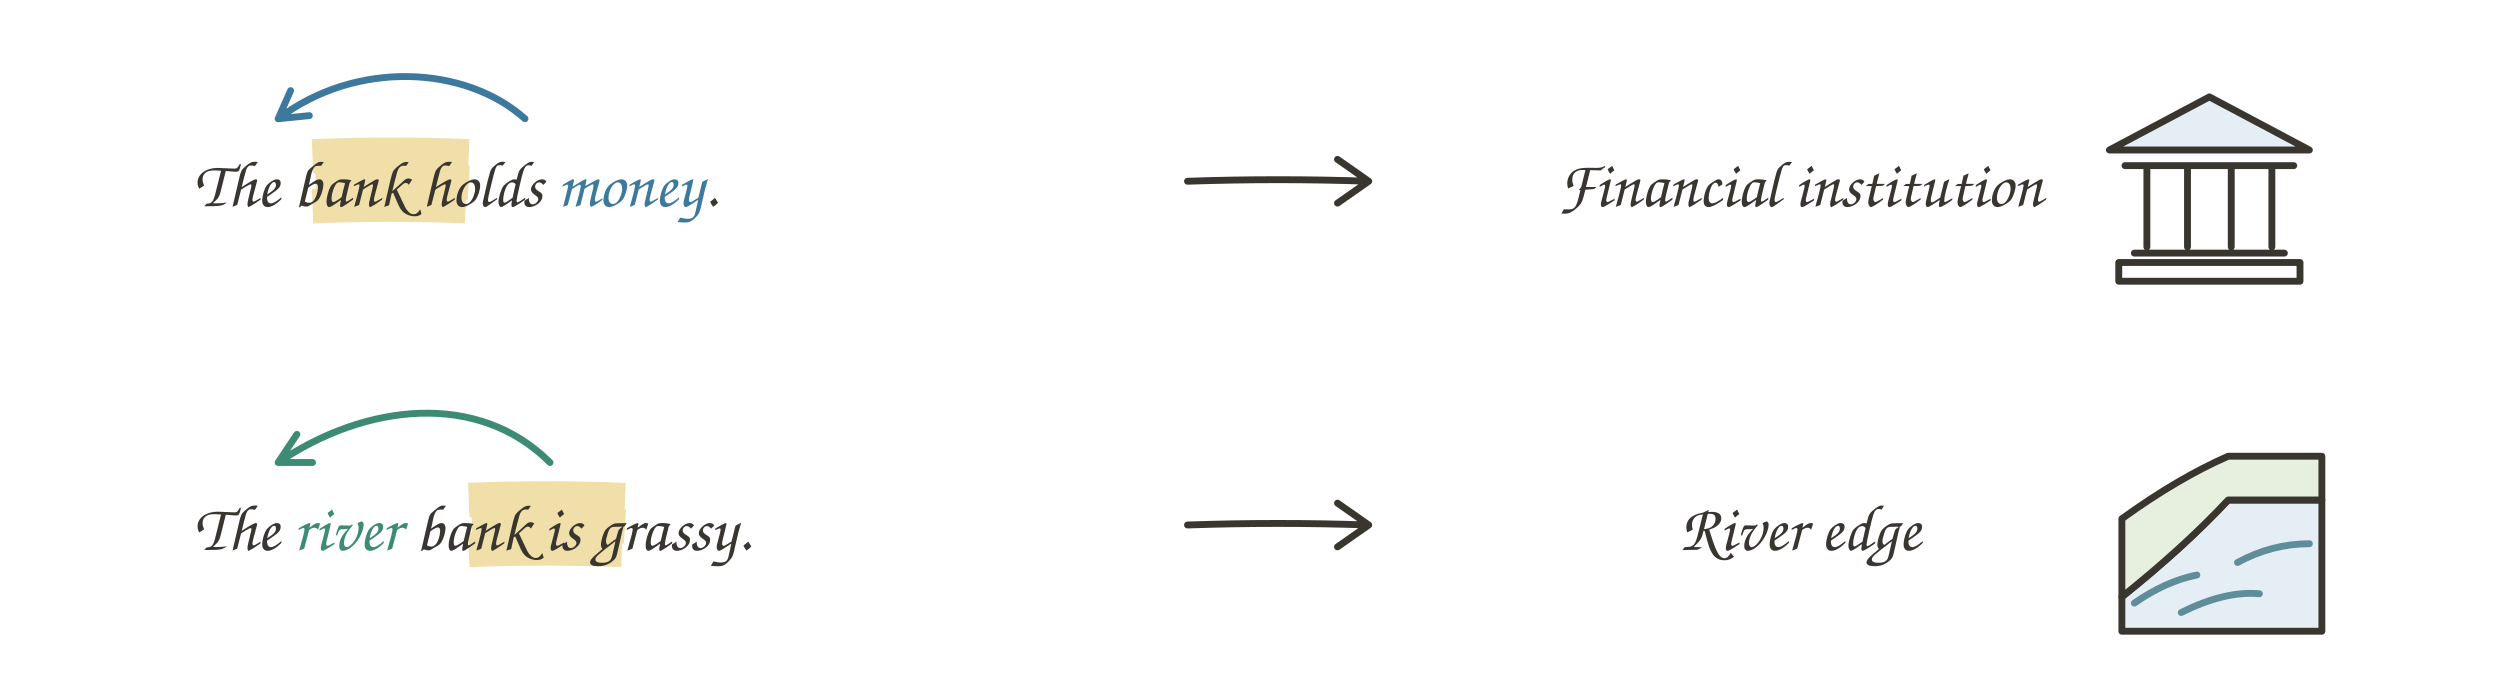
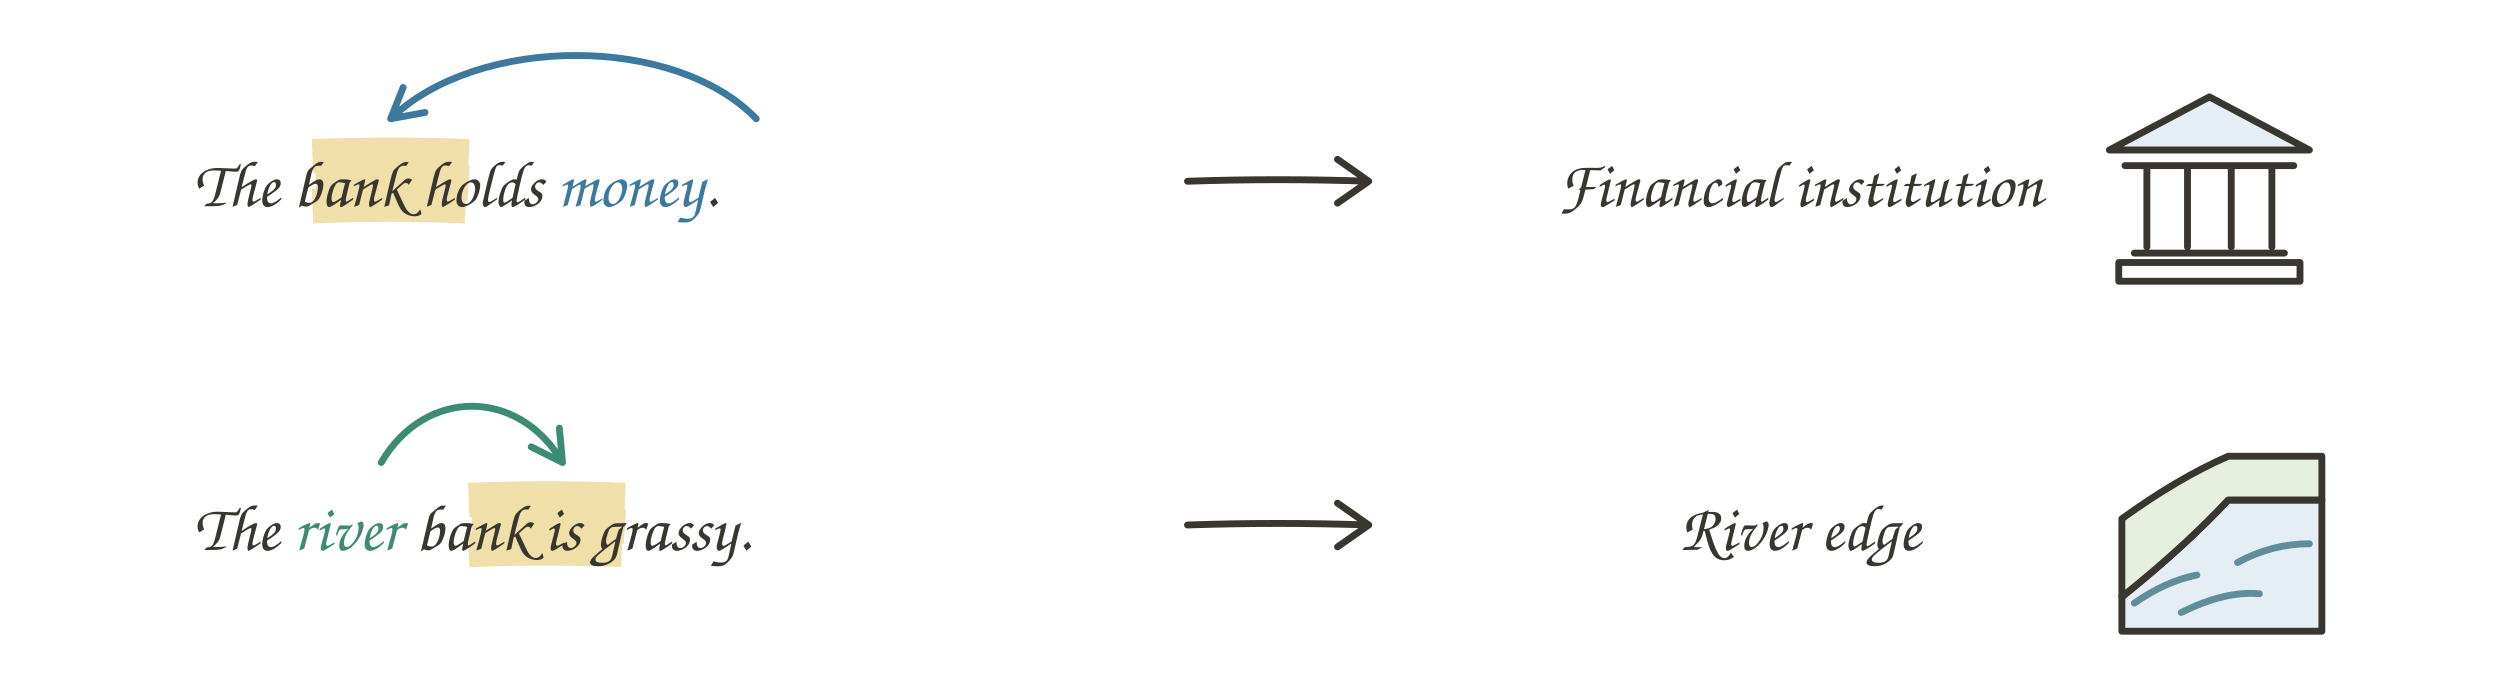
<svg xmlns="http://www.w3.org/2000/svg" width="800" height="219" viewBox="0 4 800 219" role="img" aria-labelledby="title desc">
  <style>text{fill:#393630;font-family:'Chalkboard SE','Segoe Print','Apple SD Gothic Neo','Noto Sans KR','Malgun Gothic',cursive;font-size:21px}.ink{fill:none;stroke:#393630;stroke-width:2.2;stroke-linecap:round;stroke-linejoin:round}</style>
  <g transform="translate(-5 0)">
    <g fill="none" stroke="#f1dfaa" stroke-width="11" stroke-linecap="butt">
      <path d="M105 54 Q130 53 155 54" />
      <path d="M106 62 Q131 61 155 62.5" />
      <path d="M105 70 Q130 69 154 70" />
    </g>
    <text x="67" y="70">The bank holds <tspan fill="#3d789d">money</tspan>.</text>
    <path class="ink" d="M385 62 Q414 61 443 62 M433 55 L443 62 L433 69" />
    <text x="581" y="70" text-anchor="middle">Financial institution</text>
    <g fill="none" stroke="#f1dfaa" stroke-width="11" stroke-linecap="butt">
      <path d="M155 164 Q180 163 205 164" />
      <path d="M156 172 Q181 171 205 172.5" />
      <path d="M155 180 Q180 179 204 180" />
    </g>
    <text x="67" y="180">The <tspan fill="#3d8b75">river</tspan> bank is grassy.</text>
    <path class="ink" d="M385 172 Q414 171 443 172 M433 165 L443 172 L433 179" />
    <text x="581" y="180" text-anchor="middle">River edge</text>
    <g class="ink" transform="translate(680 34)">
      <path d="M0 18 L32 1 L64 18 Z" fill="#e5eef5" />
      <path d="M5 23 H59 M8 51 H56 M3 54 H61 V60 H3 Z M12 24 V49 M25 24 V49 M39 24 V49 M52 24 V49" />
    </g>
    <g class="ink" transform="translate(684 150)">
      <path d="M0 45 Q20 29 34 14 L64 14 L64 56 L0 56Z" fill="#e5eef5" />
      <path d="M0 20 Q18 7 34 0 L64 0 L64 14 L34 14 Q20 29 0 45Z" fill="#e7efdf" />
      <path d="M4 47 Q14 40 24 38 M19 50 Q33 43 44 44 M37 34 Q48 28 60 28" stroke="#5f8d9a" />
    </g>
    <g fill="none" stroke-width="2.2" stroke-linecap="round" stroke-linejoin="round">
-       <path d="M173 42 C154 25 119 23 94 42 M98 33 L94 42 L104 41" stroke="#3d789d" />
-       <path d="M181 152 C158 129 122 133 94 152 M100 143 L94 152 L105 152" stroke="#3d8b75" />
+       <path d="M247 42 C221 15 158 15 130 42 M134 32 L130 42 L141 40" stroke="#3d789d" />
+       <path d="M127 152 C141 128 171 128 185 152 M175 147 L185 152 L184 141" stroke="#3d8b75" />
    </g>
  </g>
</svg>
